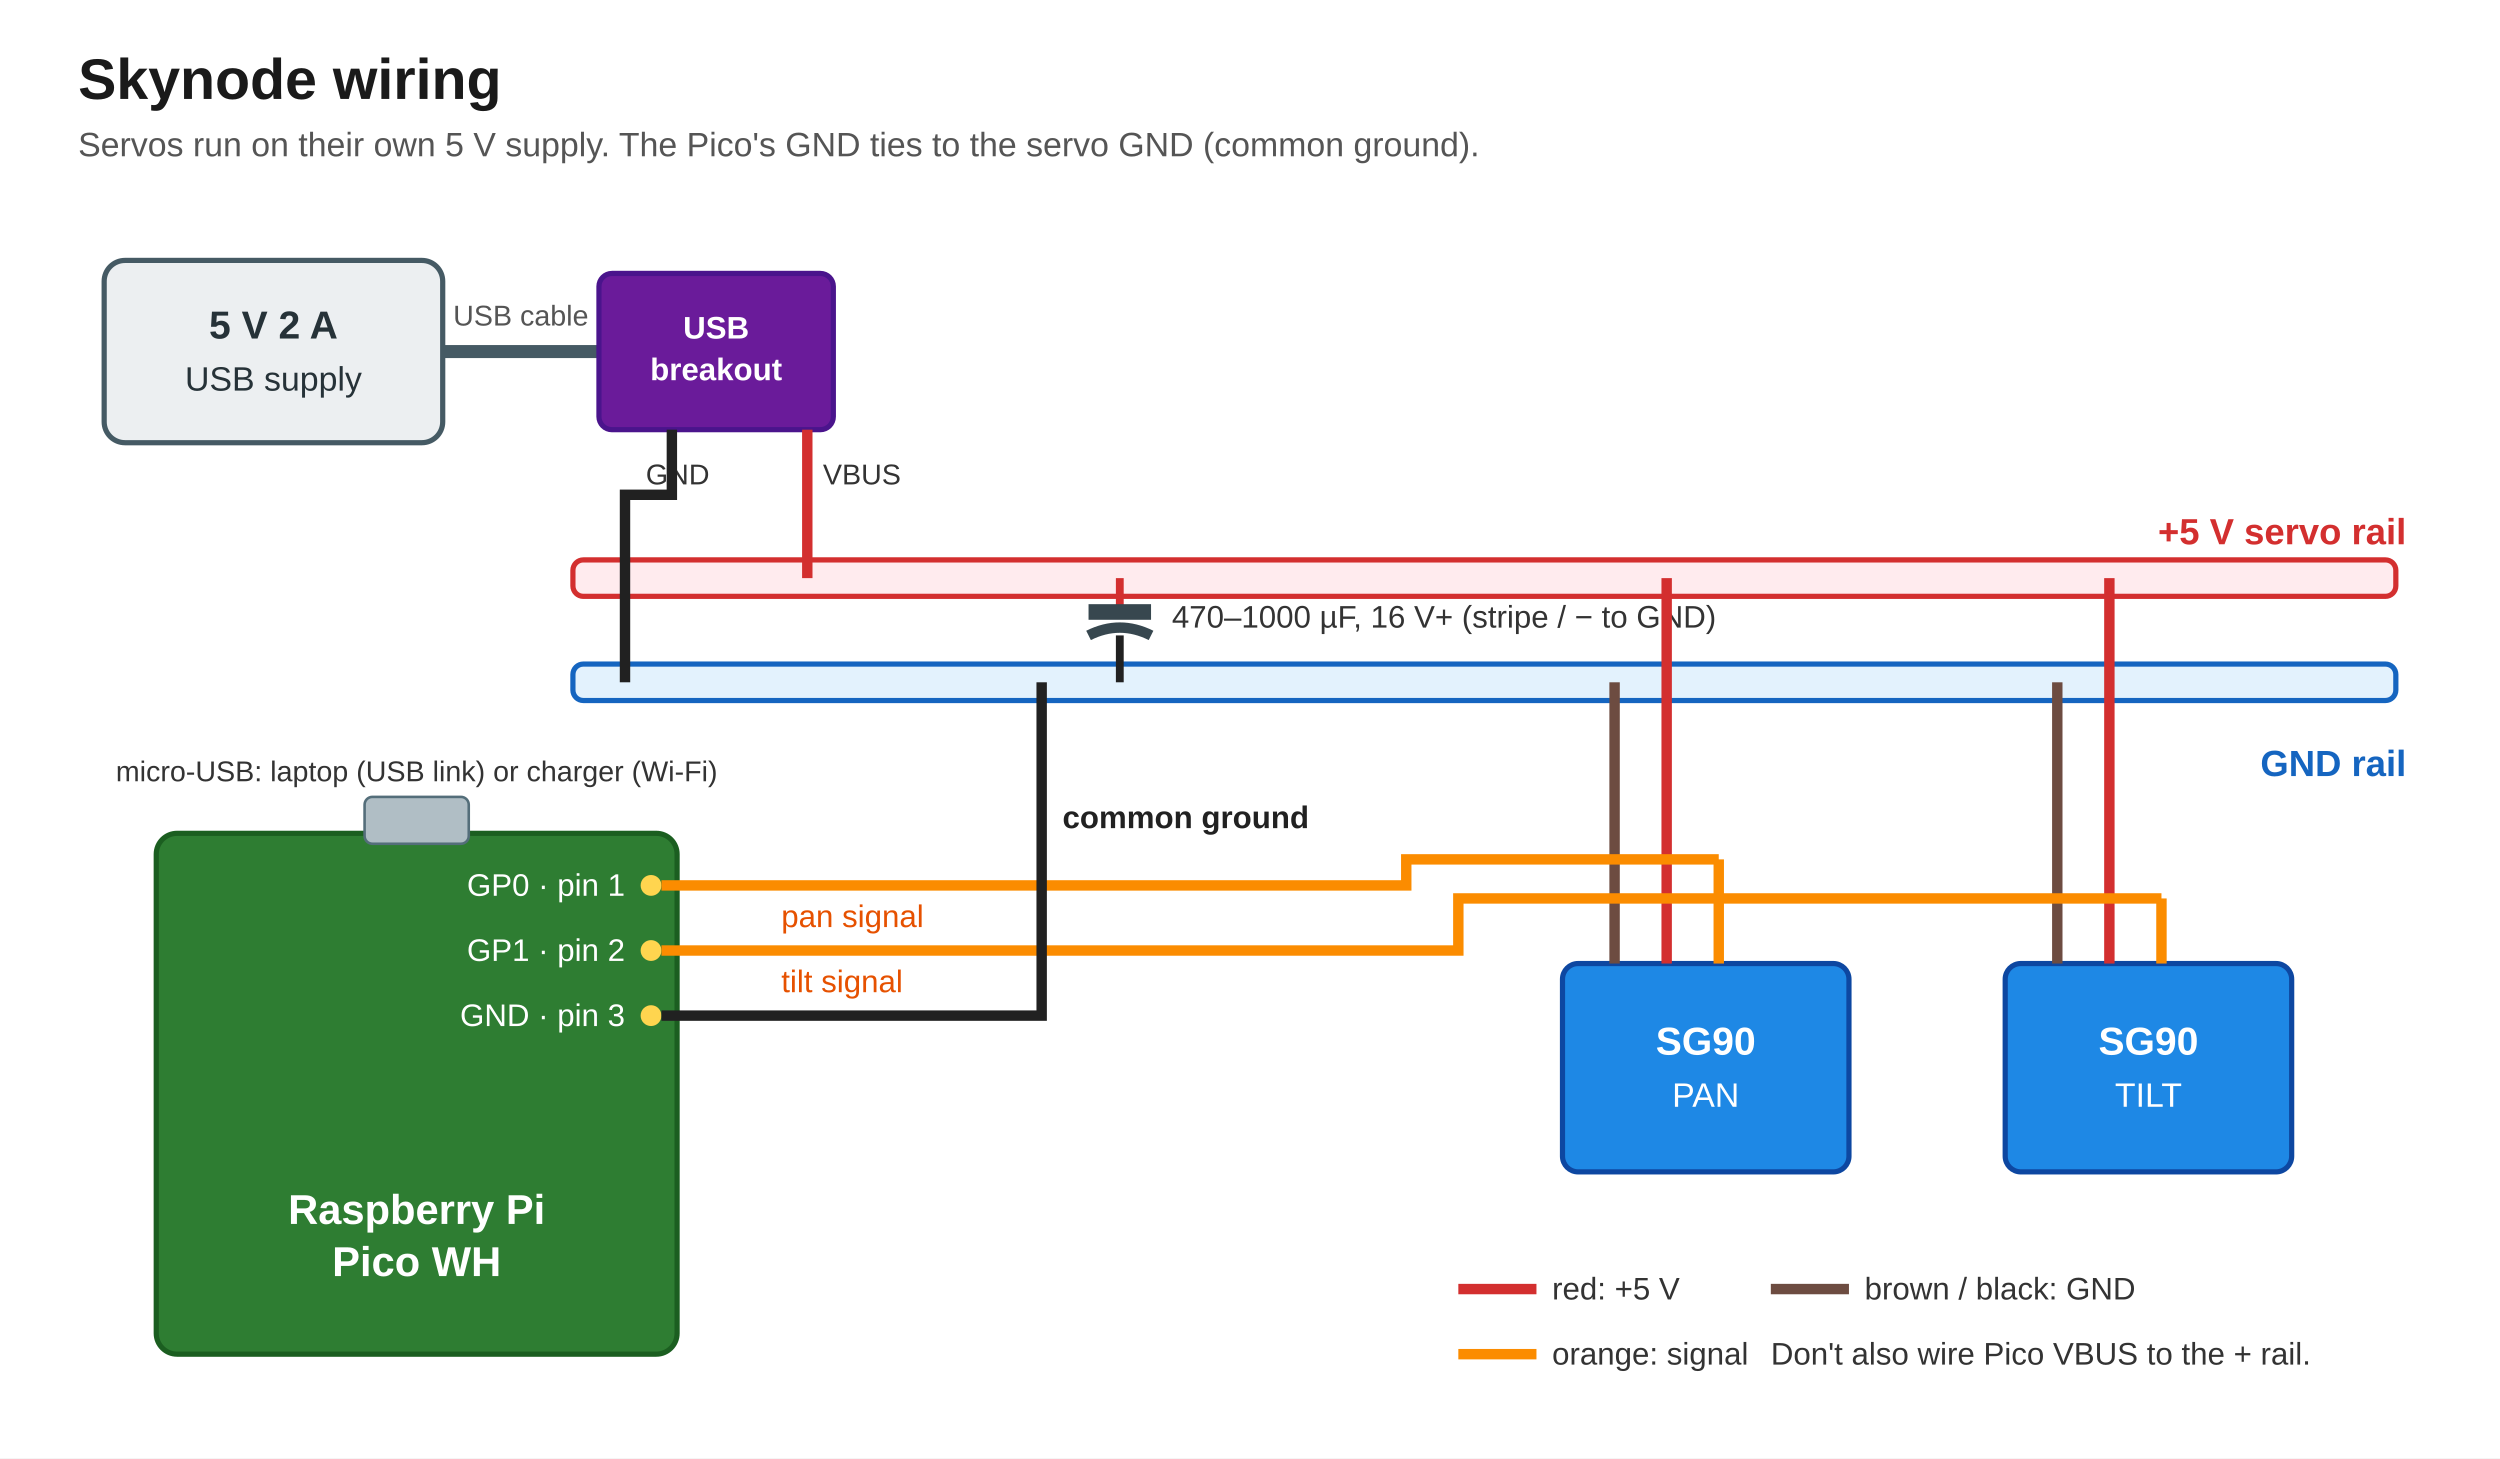
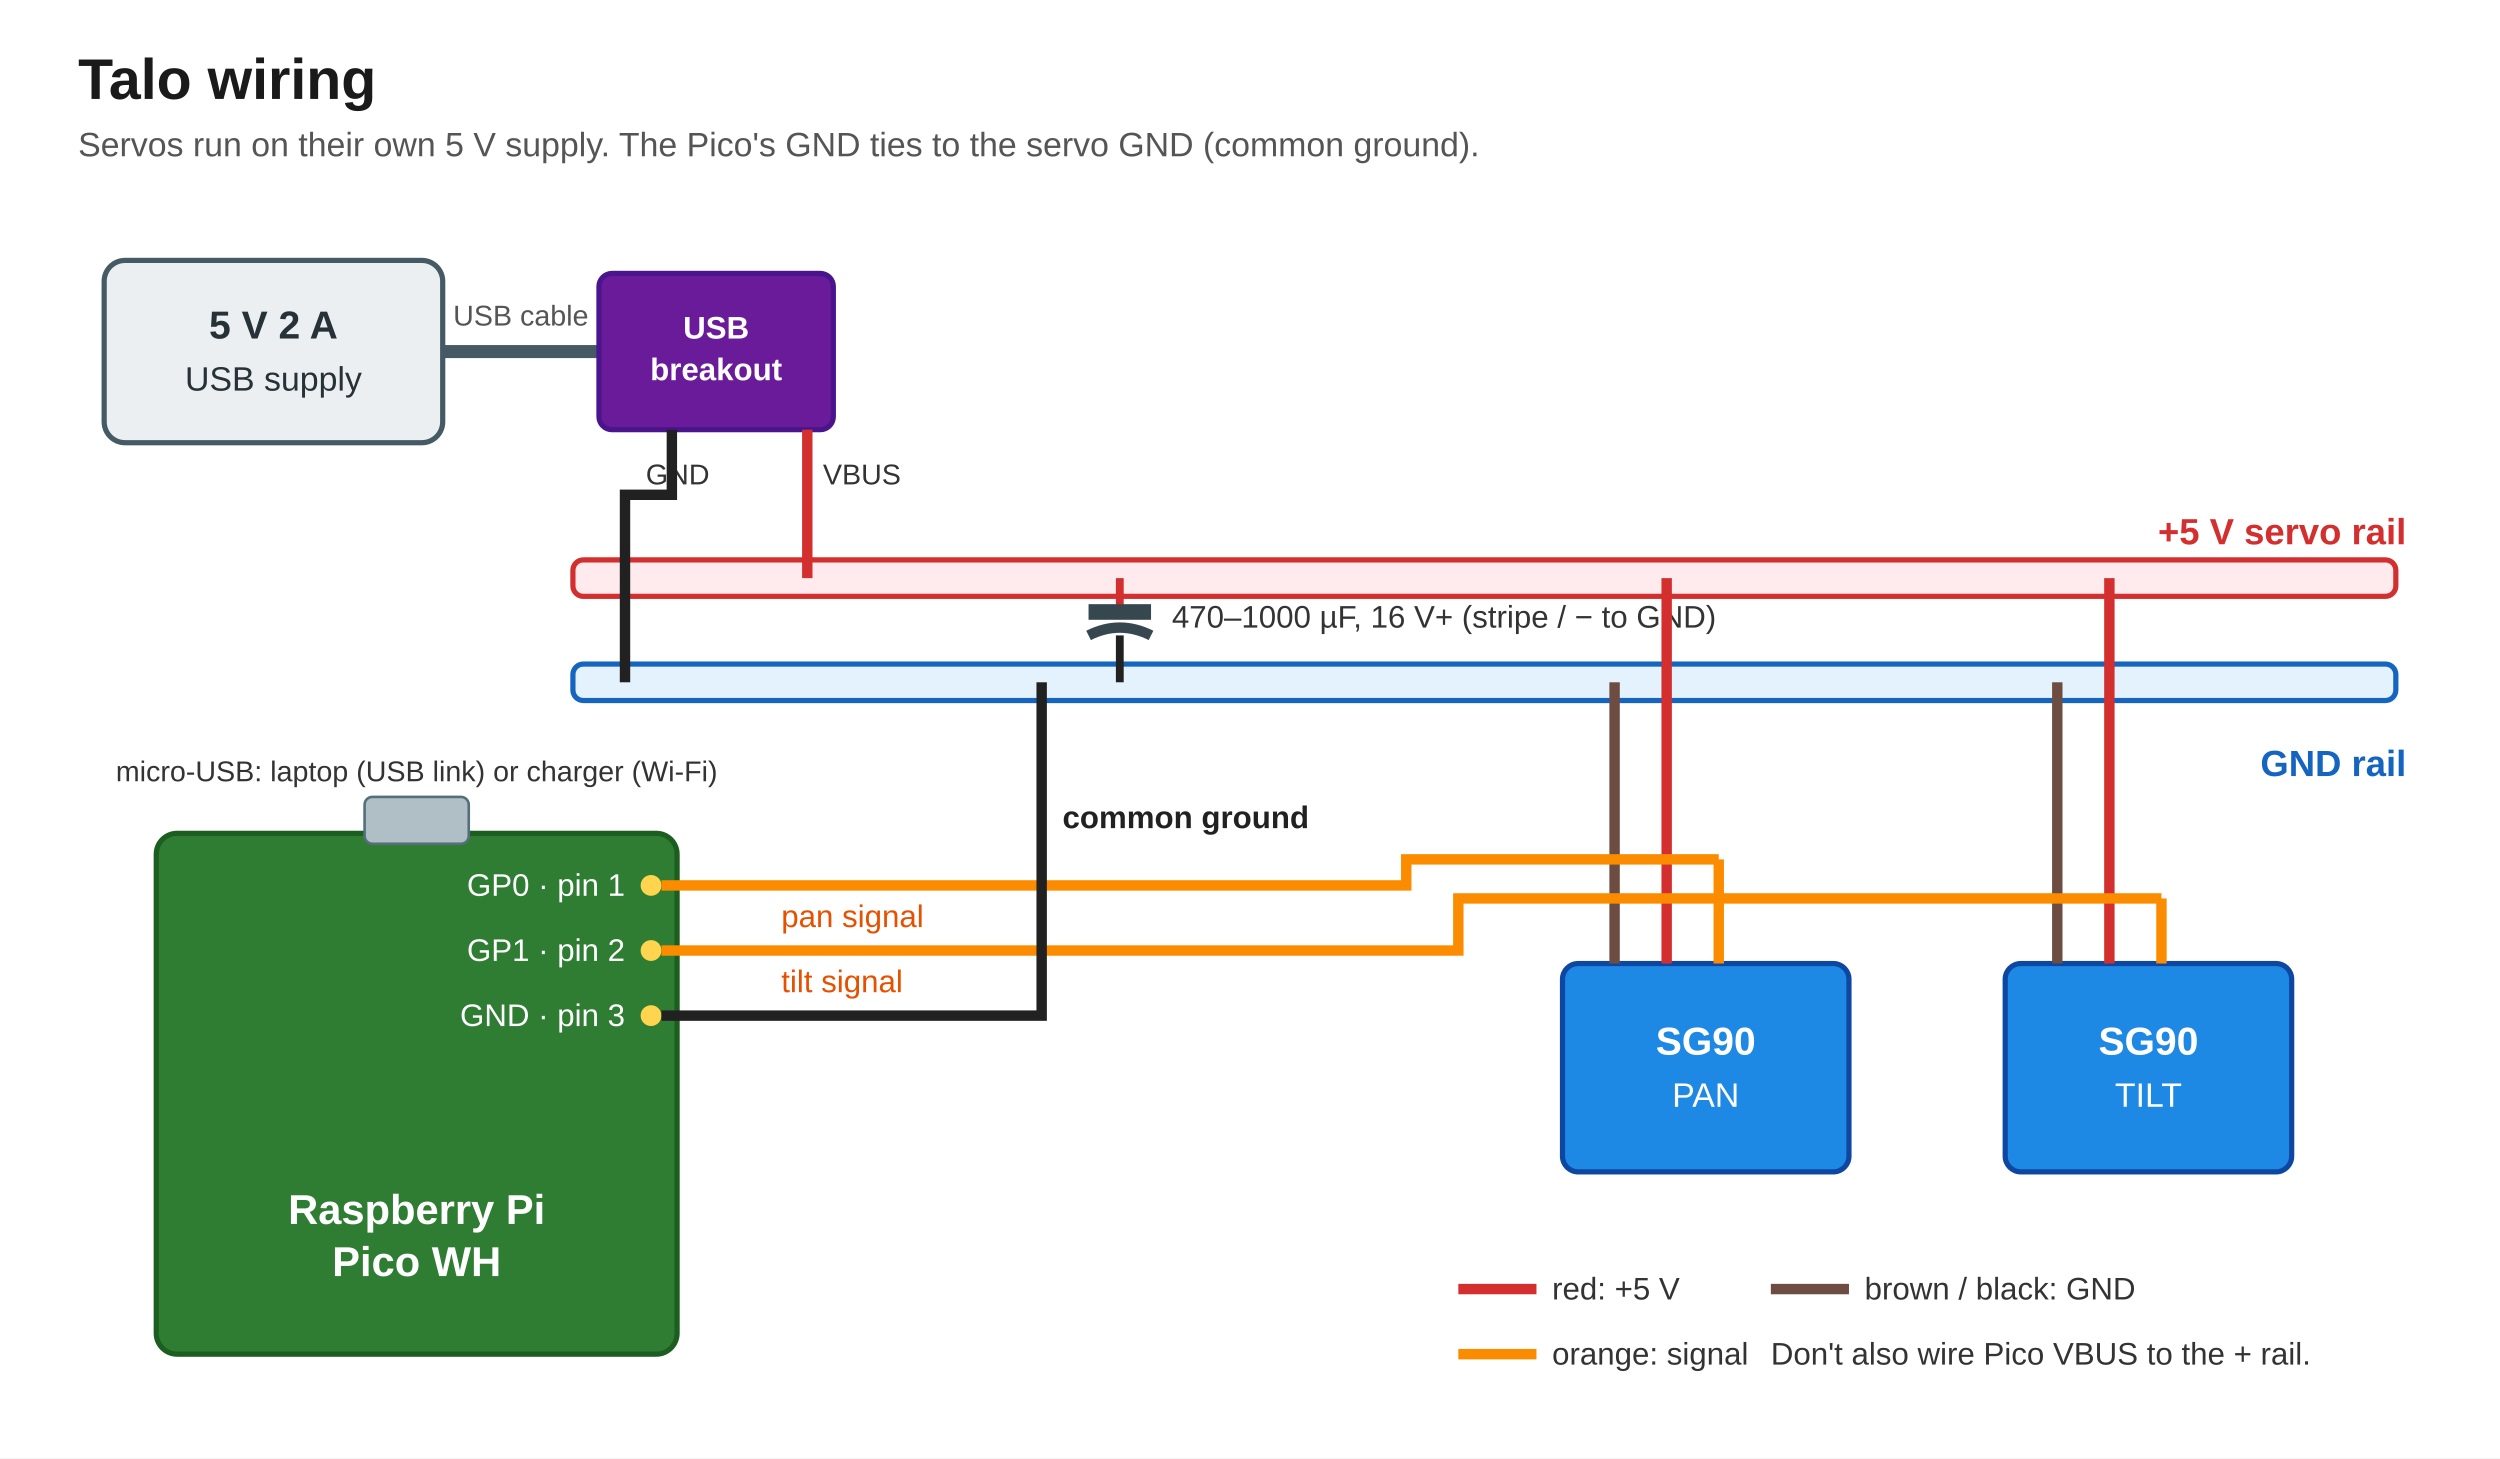
<svg xmlns="http://www.w3.org/2000/svg" viewBox="0 0 960 560" width="960" height="560" font-family="Liberation Sans, Arial, Helvetica, sans-serif">
  <rect width="960" height="560" fill="#ffffff" />
-   <text x="30" y="38" font-size="22" font-weight="bold" fill="#1a1a1a">Skynode wiring</text>
+   <text x="30" y="38" font-size="22" font-weight="bold" fill="#1a1a1a">Talo wiring</text>
  <text x="30" y="60" font-size="13" fill="#555">Servos run on their own 5 V supply. The Pico's GND ties to the servo GND (common ground).</text>
  <rect x="40" y="100" width="130" height="70" rx="8" fill="#eceff1" stroke="#455a64" stroke-width="2" />
  <text x="105" y="130" font-size="15" font-weight="bold" text-anchor="middle" fill="#263238">5 V 2 A</text>
  <text x="105" y="150" font-size="13" text-anchor="middle" fill="#263238">USB supply</text>
  <line x1="170" y1="135" x2="230" y2="135" stroke="#455a64" stroke-width="5" />
  <text x="200" y="125" font-size="11" text-anchor="middle" fill="#555">USB cable</text>
  <rect x="230" y="105" width="90" height="60" rx="5" fill="#6a1b9a" stroke="#4a148c" stroke-width="2" />
  <text x="275" y="130" font-size="12" font-weight="bold" text-anchor="middle" fill="#fff">USB</text>
  <text x="275" y="146" font-size="12" font-weight="bold" text-anchor="middle" fill="#fff">breakout</text>
  <text x="316" y="186" font-size="11" fill="#333">VBUS</text>
  <text x="248" y="186" font-size="11" fill="#333">GND</text>
  <rect x="220" y="215" width="700" height="14" rx="4" fill="#ffebee" stroke="#d32f2f" stroke-width="2" />
  <text x="930" y="227" font-size="14" font-weight="bold" fill="#d32f2f" text-anchor="end" dx="-6" dy="-18">+5 V servo rail</text>
  <rect x="220" y="255" width="700" height="14" rx="4" fill="#e3f2fd" stroke="#1565c0" stroke-width="2" />
  <text x="930" y="298" font-size="14" font-weight="bold" fill="#1565c0" text-anchor="end" dx="-6">GND rail</text>
  <polyline points="310,165 310,222" fill="none" stroke="#d32f2f" stroke-width="4" />
  <polyline points="258,165 258,190 240,190 240,262" fill="none" stroke="#212121" stroke-width="4" />
  <line x1="430" y1="222" x2="430" y2="236" stroke="#d32f2f" stroke-width="3" />
  <rect x="418" y="232" width="24" height="6" fill="#37474f" />
  <path d="M418 244 Q430 238 442 244" fill="none" stroke="#37474f" stroke-width="4" />
  <line x1="430" y1="244" x2="430" y2="262" stroke="#212121" stroke-width="3" />
  <text x="450" y="241" font-size="12" fill="#333">470–1000 µF, 16 V+  (stripe / − to GND)</text>
  <g>
    <rect x="600" y="370" width="110" height="80" rx="6" fill="#1e88e5" stroke="#0d47a1" stroke-width="2" />
    <text x="655" y="405" font-size="15" font-weight="bold" text-anchor="middle" fill="#fff">SG90</text>
    <text x="655" y="425" font-size="13" text-anchor="middle" fill="#fff">PAN</text>
    <polyline points="620,370 620,262" fill="none" stroke="#6d4c41" stroke-width="4" />
    <polyline points="640,370 640,222" fill="none" stroke="#d32f2f" stroke-width="4" />
    <polyline points="660,370 660,330" fill="none" stroke="#fb8c00" stroke-width="4" />
  </g>
  <g>
    <rect x="770" y="370" width="110" height="80" rx="6" fill="#1e88e5" stroke="#0d47a1" stroke-width="2" />
    <text x="825" y="405" font-size="15" font-weight="bold" text-anchor="middle" fill="#fff">SG90</text>
    <text x="825" y="425" font-size="13" text-anchor="middle" fill="#fff">TILT</text>
    <polyline points="790,370 790,262" fill="none" stroke="#6d4c41" stroke-width="4" />
    <polyline points="810,370 810,222" fill="none" stroke="#d32f2f" stroke-width="4" />
    <polyline points="830,370 830,345" fill="none" stroke="#fb8c00" stroke-width="4" />
  </g>
  <rect x="60" y="320" width="200" height="200" rx="8" fill="#2e7d32" stroke="#1b5e20" stroke-width="2" />
  <rect x="140" y="306" width="40" height="18" rx="3" fill="#b0bec5" stroke="#546e7a" />
  <text x="160" y="300" font-size="11" text-anchor="middle" fill="#333">micro-USB: laptop (USB link) or charger (Wi-Fi)</text>
  <text x="160" y="470" font-size="16" font-weight="bold" text-anchor="middle" fill="#fff">Raspberry Pi</text>
  <text x="160" y="490" font-size="16" font-weight="bold" text-anchor="middle" fill="#fff">Pico WH</text>
  <g font-size="12" fill="#fff">
    <circle cx="250" cy="340" r="4" fill="#ffd54f" />
    <text x="240" y="344" text-anchor="end">GP0 · pin 1</text>
    <circle cx="250" cy="365" r="4" fill="#ffd54f" />
    <text x="240" y="369" text-anchor="end">GP1 · pin 2</text>
    <circle cx="250" cy="390" r="4" fill="#ffd54f" />
    <text x="240" y="394" text-anchor="end">GND · pin 3</text>
  </g>
  <polyline points="254,340 540,340 540,330 660,330" fill="none" stroke="#fb8c00" stroke-width="4" />
  <polyline points="254,365 560,365 560,345 830,345" fill="none" stroke="#fb8c00" stroke-width="4" />
  <polyline points="254,390 400,390 400,262" fill="none" stroke="#212121" stroke-width="4" />
  <text x="408" y="318" font-size="12" font-weight="bold" fill="#212121">common ground</text>
  <text x="300" y="356" font-size="12" fill="#e65100">pan signal</text>
  <text x="300" y="381" font-size="12" fill="#e65100">tilt signal</text>
  <g font-size="12" fill="#333">
    <line x1="560" y1="495" x2="590" y2="495" stroke="#d32f2f" stroke-width="4" />
    <text x="596" y="499">red: +5 V</text>
    <line x1="680" y1="495" x2="710" y2="495" stroke="#6d4c41" stroke-width="4" />
    <text x="716" y="499">brown / black: GND</text>
    <line x1="560" y1="520" x2="590" y2="520" stroke="#fb8c00" stroke-width="4" />
    <text x="596" y="524">orange: signal</text>
    <text x="680" y="524">Don't also wire Pico VBUS to the + rail.</text>
  </g>
</svg>
